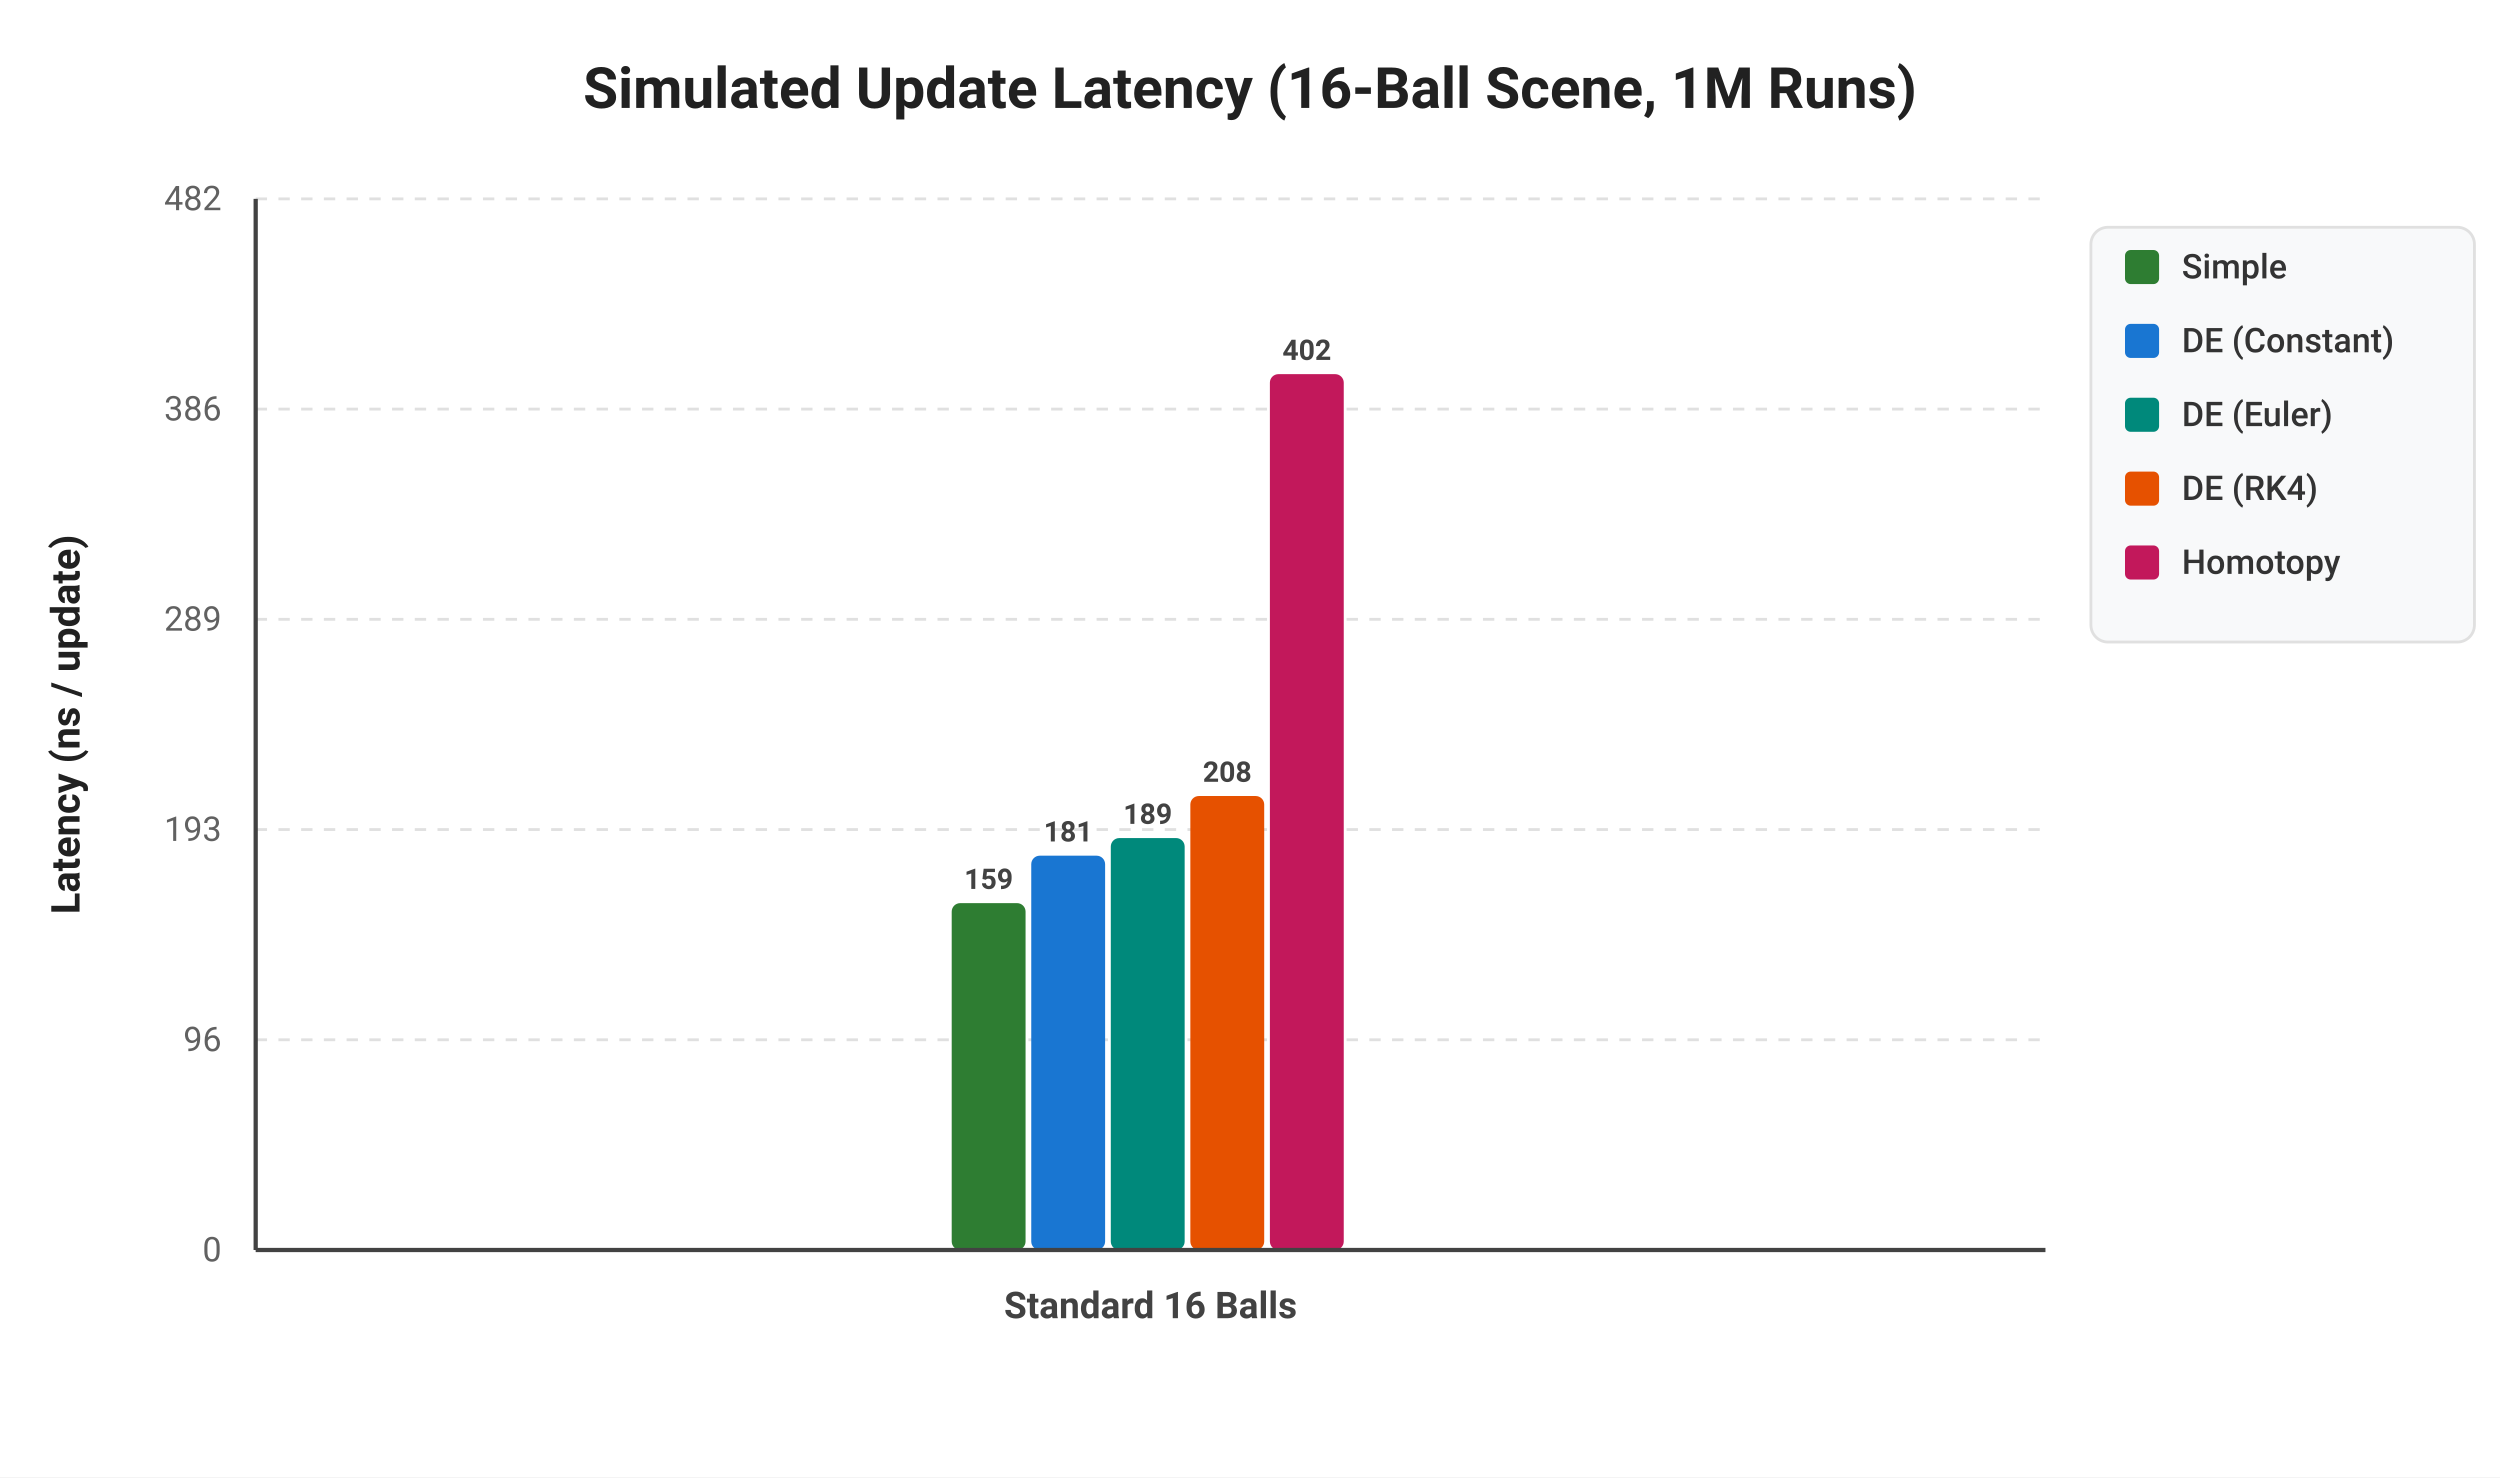
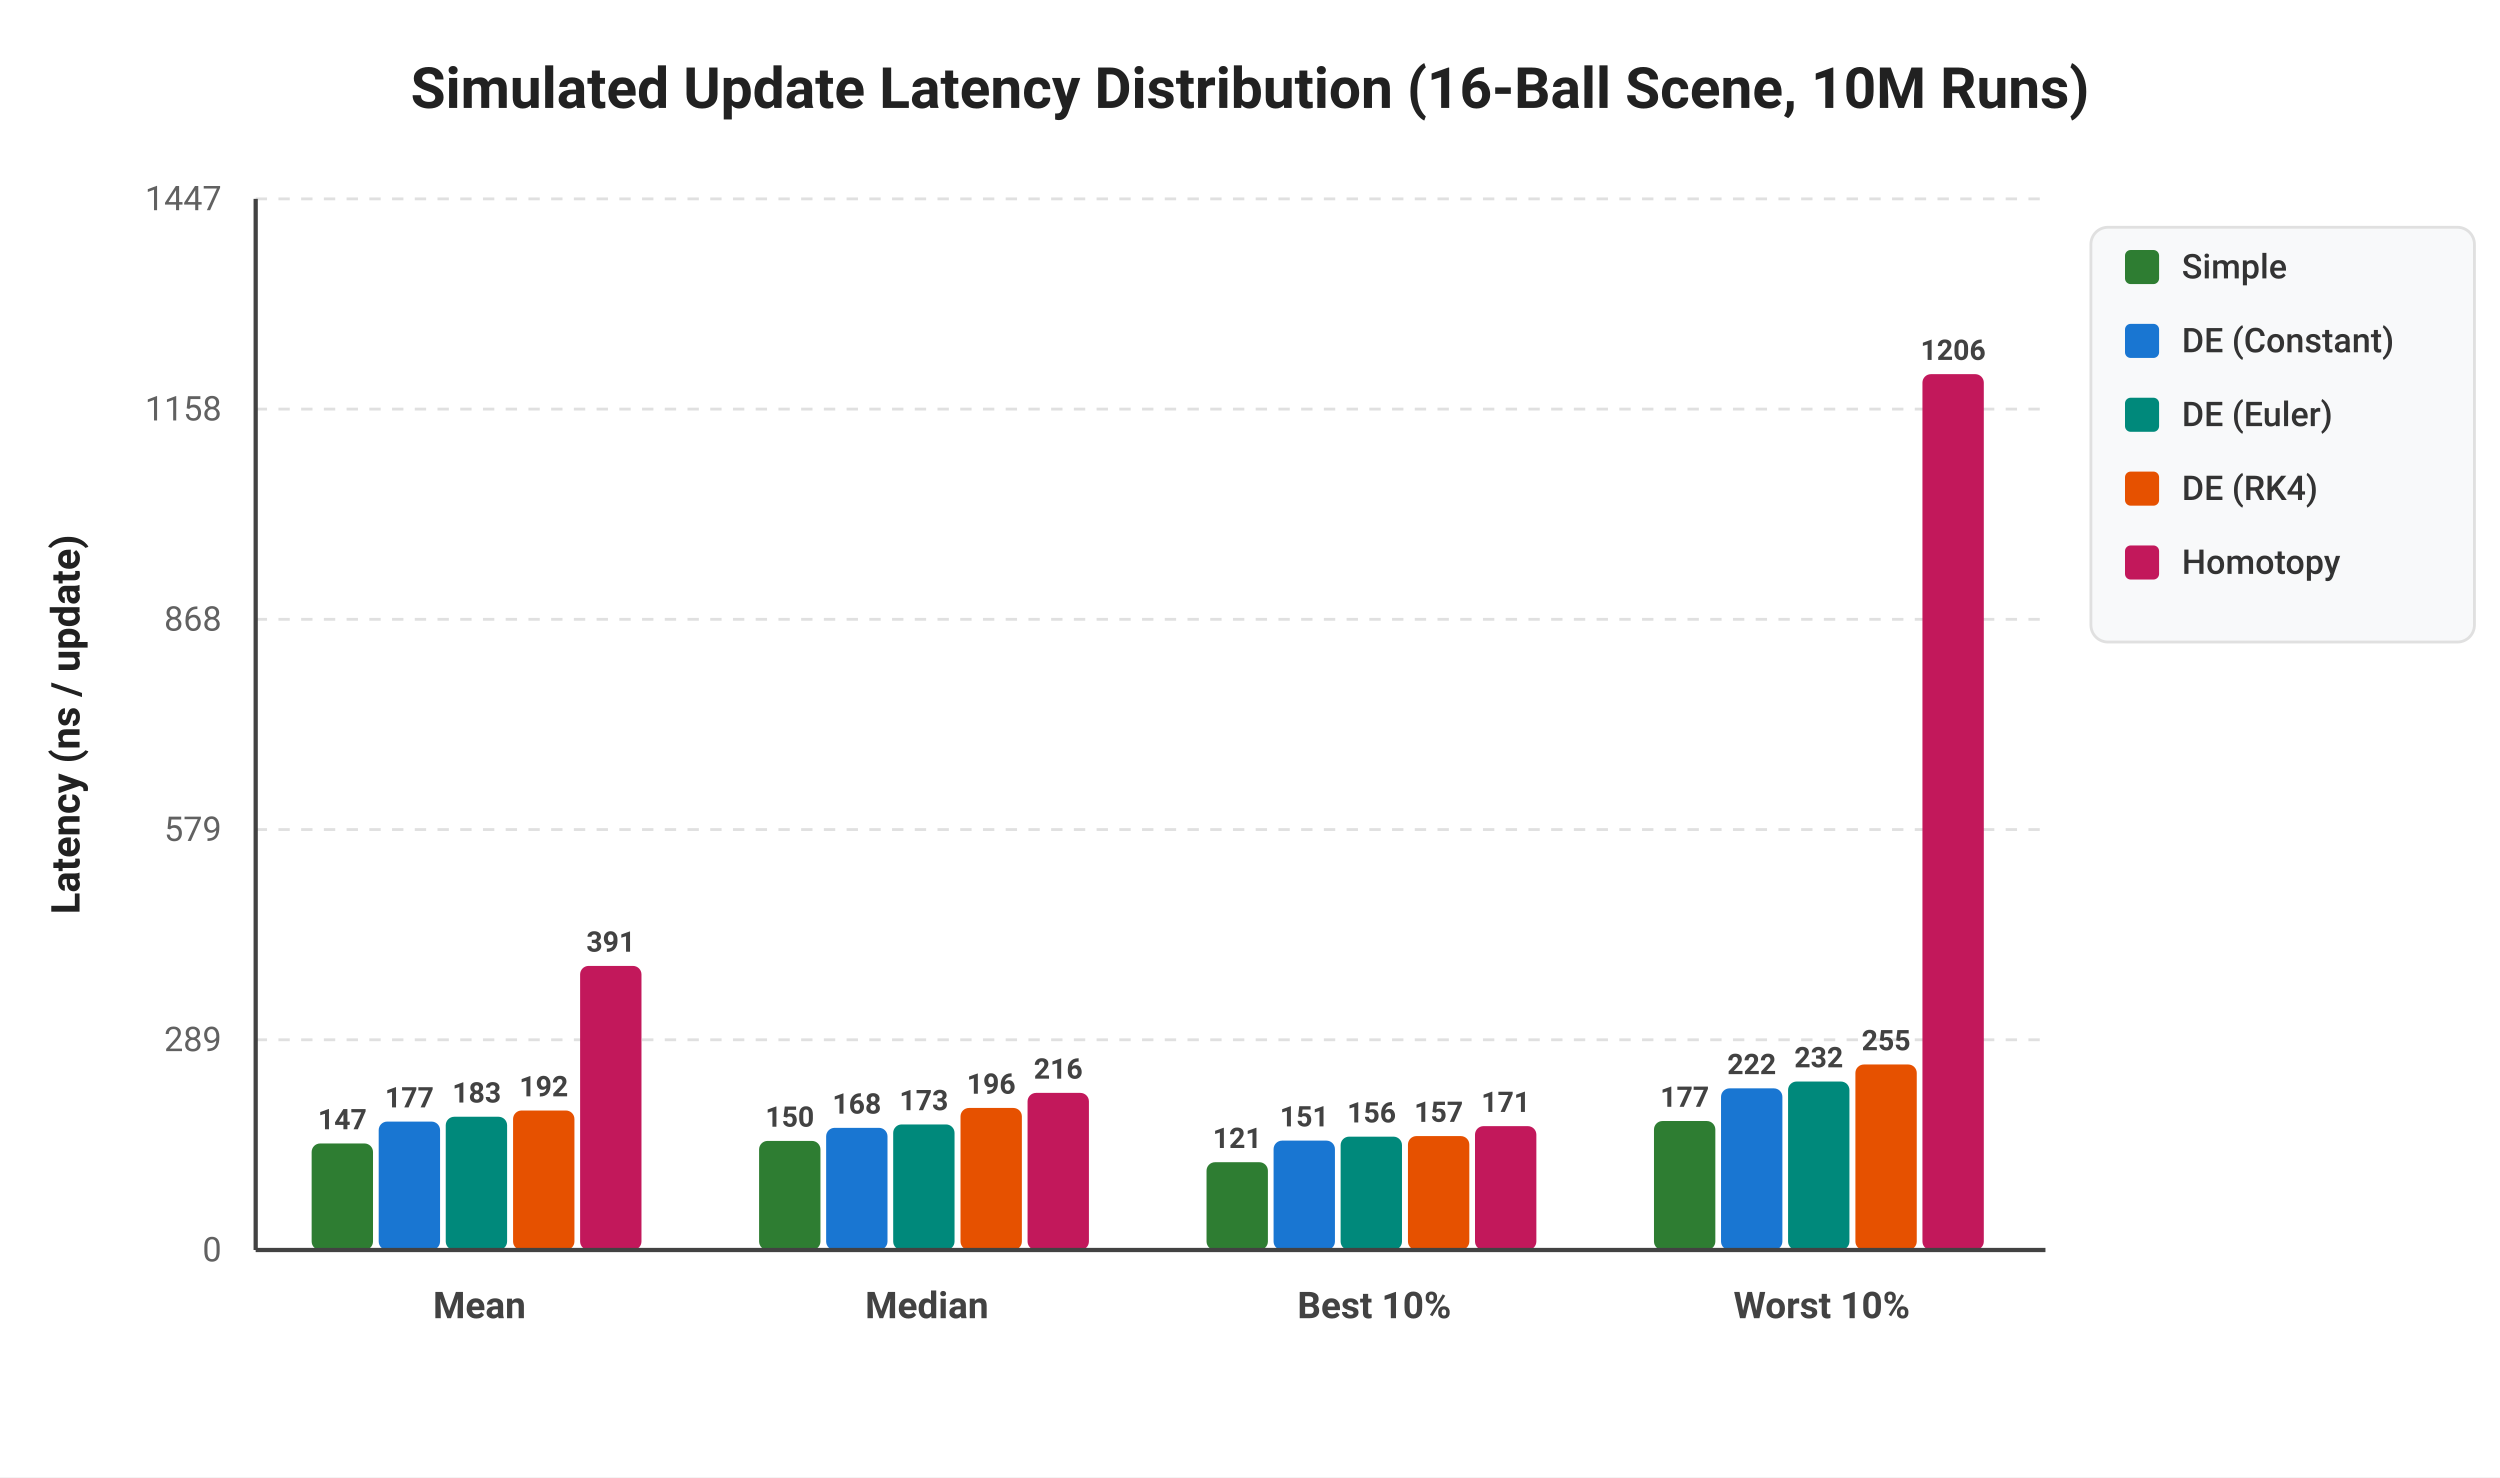
<svg xmlns="http://www.w3.org/2000/svg" width="880" height="520" viewBox="0 0 880 520" font-family="-apple-system, BlinkMacSystemFont, 'Segoe UI', Roboto, Helvetica, Arial, sans-serif">
  <rect width="100%" height="100%" fill="#FFFFFF" />
-   <text x="440.0" y="38" text-anchor="middle" font-size="20" font-weight="bold" fill="#212121">Simulated Update Latency (16-Ball Scene, 1M Runs)</text>
+   <text x="440.0" y="38" text-anchor="middle" font-size="20" font-weight="bold" fill="#212121">Simulated Update Latency Distribution (16-Ball Scene, 10M Runs)</text>
  <line x1="90" y1="440.0" x2="720" y2="440.0" stroke="#E0E0E0" stroke-width="1" stroke-dasharray="4,4" />
  <text x="78" y="444.0" text-anchor="end" font-size="12" fill="#616161">0</text>
  <line x1="90" y1="366.0" x2="720" y2="366.0" stroke="#E0E0E0" stroke-width="1" stroke-dasharray="4,4" />
-   <text x="78" y="370.0" text-anchor="end" font-size="12" fill="#616161">96</text>
+   <text x="78" y="370.0" text-anchor="end" font-size="12" fill="#616161">289</text>
  <line x1="90" y1="292.0" x2="720" y2="292.0" stroke="#E0E0E0" stroke-width="1" stroke-dasharray="4,4" />
-   <text x="78" y="296.0" text-anchor="end" font-size="12" fill="#616161">193</text>
-   <line x1="90" y1="218" x2="720" y2="218" stroke="#E0E0E0" stroke-width="1" stroke-dasharray="4,4" />
-   <text x="78" y="222" text-anchor="end" font-size="12" fill="#616161">289</text>
+   <text x="78" y="296.0" text-anchor="end" font-size="12" fill="#616161">579</text>
+   <line x1="90" y1="218.0" x2="720" y2="218.0" stroke="#E0E0E0" stroke-width="1" stroke-dasharray="4,4" />
+   <text x="78" y="222.0" text-anchor="end" font-size="12" fill="#616161">868</text>
  <line x1="90" y1="144.0" x2="720" y2="144.0" stroke="#E0E0E0" stroke-width="1" stroke-dasharray="4,4" />
-   <text x="78" y="148.0" text-anchor="end" font-size="12" fill="#616161">386</text>
+   <text x="78" y="148.0" text-anchor="end" font-size="12" fill="#616161">1158</text>
  <line x1="90" y1="70.0" x2="720" y2="70.0" stroke="#E0E0E0" stroke-width="1" stroke-dasharray="4,4" />
-   <text x="78" y="74.0" text-anchor="end" font-size="12" fill="#616161">482</text>
-   <text x="405.0" y="464" text-anchor="middle" font-size="13" font-weight="600" fill="#424242">Standard 16 Balls</text>
-   <rect x="335.0" y="317.9" width="26.0" height="122.1" rx="3" fill="#2E7D32" />
-   <text x="348.0" y="312.9" text-anchor="middle" font-size="10" font-weight="bold" fill="#424242">159</text>
-   <rect x="363.0" y="301.2" width="26.0" height="138.8" rx="3" fill="#1976D2" />
-   <text x="376.0" y="296.2" text-anchor="middle" font-size="10" font-weight="bold" fill="#424242">181</text>
-   <rect x="391.0" y="295.0" width="26.0" height="145.0" rx="3" fill="#00897B" />
-   <text x="404.0" y="290.0" text-anchor="middle" font-size="10" font-weight="bold" fill="#424242">189</text>
-   <rect x="419.0" y="280.2" width="26.0" height="159.8" rx="3" fill="#E65100" />
-   <text x="432.0" y="275.2" text-anchor="middle" font-size="10" font-weight="bold" fill="#424242">208</text>
-   <rect x="447.0" y="131.7" width="26.0" height="308.3" rx="3" fill="#C2185B" />
-   <text x="460.0" y="126.7" text-anchor="middle" font-size="10" font-weight="bold" fill="#424242">402</text>
+   <text x="78" y="74.0" text-anchor="end" font-size="12" fill="#616161">1447</text>
+   <text x="168.75" y="464" text-anchor="middle" font-size="13" font-weight="600" fill="#424242">Mean</text>
+   <rect x="109.7" y="402.5" width="21.6" height="37.5" rx="3" fill="#2E7D32" />
+   <text x="120.5" y="397.5" text-anchor="middle" font-size="10" font-weight="bold" fill="#424242">147</text>
+   <rect x="133.3" y="394.8" width="21.6" height="45.2" rx="3" fill="#1976D2" />
+   <text x="144.1" y="389.8" text-anchor="middle" font-size="10" font-weight="bold" fill="#424242">177</text>
+   <rect x="156.9" y="393.1" width="21.6" height="46.9" rx="3" fill="#00897B" />
+   <text x="167.8" y="388.1" text-anchor="middle" font-size="10" font-weight="bold" fill="#424242">183</text>
+   <rect x="180.6" y="390.9" width="21.6" height="49.1" rx="3" fill="#E65100" />
+   <text x="191.4" y="385.9" text-anchor="middle" font-size="10" font-weight="bold" fill="#424242">192</text>
+   <rect x="204.2" y="340.0" width="21.6" height="100.0" rx="3" fill="#C2185B" />
+   <text x="215.0" y="335.0" text-anchor="middle" font-size="10" font-weight="bold" fill="#424242">391</text>
+   <text x="326.25" y="464" text-anchor="middle" font-size="13" font-weight="600" fill="#424242">Median</text>
+   <rect x="267.2" y="401.6" width="21.6" height="38.4" rx="3" fill="#2E7D32" />
+   <text x="278.0" y="396.6" text-anchor="middle" font-size="10" font-weight="bold" fill="#424242">150</text>
+   <rect x="290.8" y="397.0" width="21.6" height="43.0" rx="3" fill="#1976D2" />
+   <text x="301.6" y="392.0" text-anchor="middle" font-size="10" font-weight="bold" fill="#424242">168</text>
+   <rect x="314.4" y="395.8" width="21.6" height="44.2" rx="3" fill="#00897B" />
+   <text x="325.2" y="390.8" text-anchor="middle" font-size="10" font-weight="bold" fill="#424242">173</text>
+   <rect x="338.1" y="390.0" width="21.6" height="50.0" rx="3" fill="#E65100" />
+   <text x="348.9" y="385.0" text-anchor="middle" font-size="10" font-weight="bold" fill="#424242">196</text>
+   <rect x="361.7" y="384.7" width="21.6" height="55.3" rx="3" fill="#C2185B" />
+   <text x="372.5" y="379.7" text-anchor="middle" font-size="10" font-weight="bold" fill="#424242">216</text>
+   <text x="483.75" y="464" text-anchor="middle" font-size="13" font-weight="600" fill="#424242">Best 10%</text>
+   <rect x="424.7" y="409.1" width="21.6" height="30.9" rx="3" fill="#2E7D32" />
+   <text x="435.5" y="404.1" text-anchor="middle" font-size="10" font-weight="bold" fill="#424242">121</text>
+   <rect x="448.3" y="401.5" width="21.6" height="38.5" rx="3" fill="#1976D2" />
+   <text x="459.1" y="396.5" text-anchor="middle" font-size="10" font-weight="bold" fill="#424242">151</text>
+   <rect x="471.9" y="400.1" width="21.6" height="39.9" rx="3" fill="#00897B" />
+   <text x="482.8" y="395.1" text-anchor="middle" font-size="10" font-weight="bold" fill="#424242">156</text>
+   <rect x="495.6" y="399.9" width="21.6" height="40.1" rx="3" fill="#E65100" />
+   <text x="506.4" y="394.9" text-anchor="middle" font-size="10" font-weight="bold" fill="#424242">157</text>
+   <rect x="519.2" y="396.4" width="21.6" height="43.6" rx="3" fill="#C2185B" />
+   <text x="530.0" y="391.4" text-anchor="middle" font-size="10" font-weight="bold" fill="#424242">171</text>
+   <text x="641.25" y="464" text-anchor="middle" font-size="13" font-weight="600" fill="#424242">Worst 10%</text>
+   <rect x="582.2" y="394.6" width="21.6" height="45.4" rx="3" fill="#2E7D32" />
+   <text x="593.0" y="389.6" text-anchor="middle" font-size="10" font-weight="bold" fill="#424242">177</text>
+   <rect x="605.8" y="383.1" width="21.6" height="56.9" rx="3" fill="#1976D2" />
+   <text x="616.6" y="378.1" text-anchor="middle" font-size="10" font-weight="bold" fill="#424242">222</text>
+   <rect x="629.4" y="380.7" width="21.6" height="59.3" rx="3" fill="#00897B" />
+   <text x="640.2" y="375.7" text-anchor="middle" font-size="10" font-weight="bold" fill="#424242">232</text>
+   <rect x="653.1" y="374.7" width="21.6" height="65.3" rx="3" fill="#E65100" />
+   <text x="663.9" y="369.7" text-anchor="middle" font-size="10" font-weight="bold" fill="#424242">255</text>
+   <rect x="676.7" y="131.7" width="21.6" height="308.3" rx="3" fill="#C2185B" />
+   <text x="687.5" y="126.7" text-anchor="middle" font-size="10" font-weight="bold" fill="#424242">1206</text>
  <line x1="90" y1="70" x2="90" y2="440" stroke="#424242" stroke-width="1.5" />
  <line x1="90" y1="440" x2="720" y2="440" stroke="#424242" stroke-width="1.5" />
  <text transform="rotate(-90)" x="-255.0" y="28" text-anchor="middle" font-size="14" font-weight="600" fill="#212121">Latency (ns / update)</text>
  <rect x="736" y="80" width="135" height="146" rx="6" fill="#F8F9FA" stroke="#E0E0E0" stroke-width="1" />
  <rect x="748" y="88" width="12" height="12" rx="2" fill="#2E7D32" />
  <text x="768" y="98" font-size="12" font-weight="500" fill="#333333">Simple</text>
  <rect x="748" y="114" width="12" height="12" rx="2" fill="#1976D2" />
  <text x="768" y="124" font-size="12" font-weight="500" fill="#333333">DE (Constant)</text>
  <rect x="748" y="140" width="12" height="12" rx="2" fill="#00897B" />
  <text x="768" y="150" font-size="12" font-weight="500" fill="#333333">DE (Euler)</text>
  <rect x="748" y="166" width="12" height="12" rx="2" fill="#E65100" />
  <text x="768" y="176" font-size="12" font-weight="500" fill="#333333">DE (RK4)</text>
  <rect x="748" y="192" width="12" height="12" rx="2" fill="#C2185B" />
  <text x="768" y="202" font-size="12" font-weight="500" fill="#333333">Homotopy</text>
</svg>
